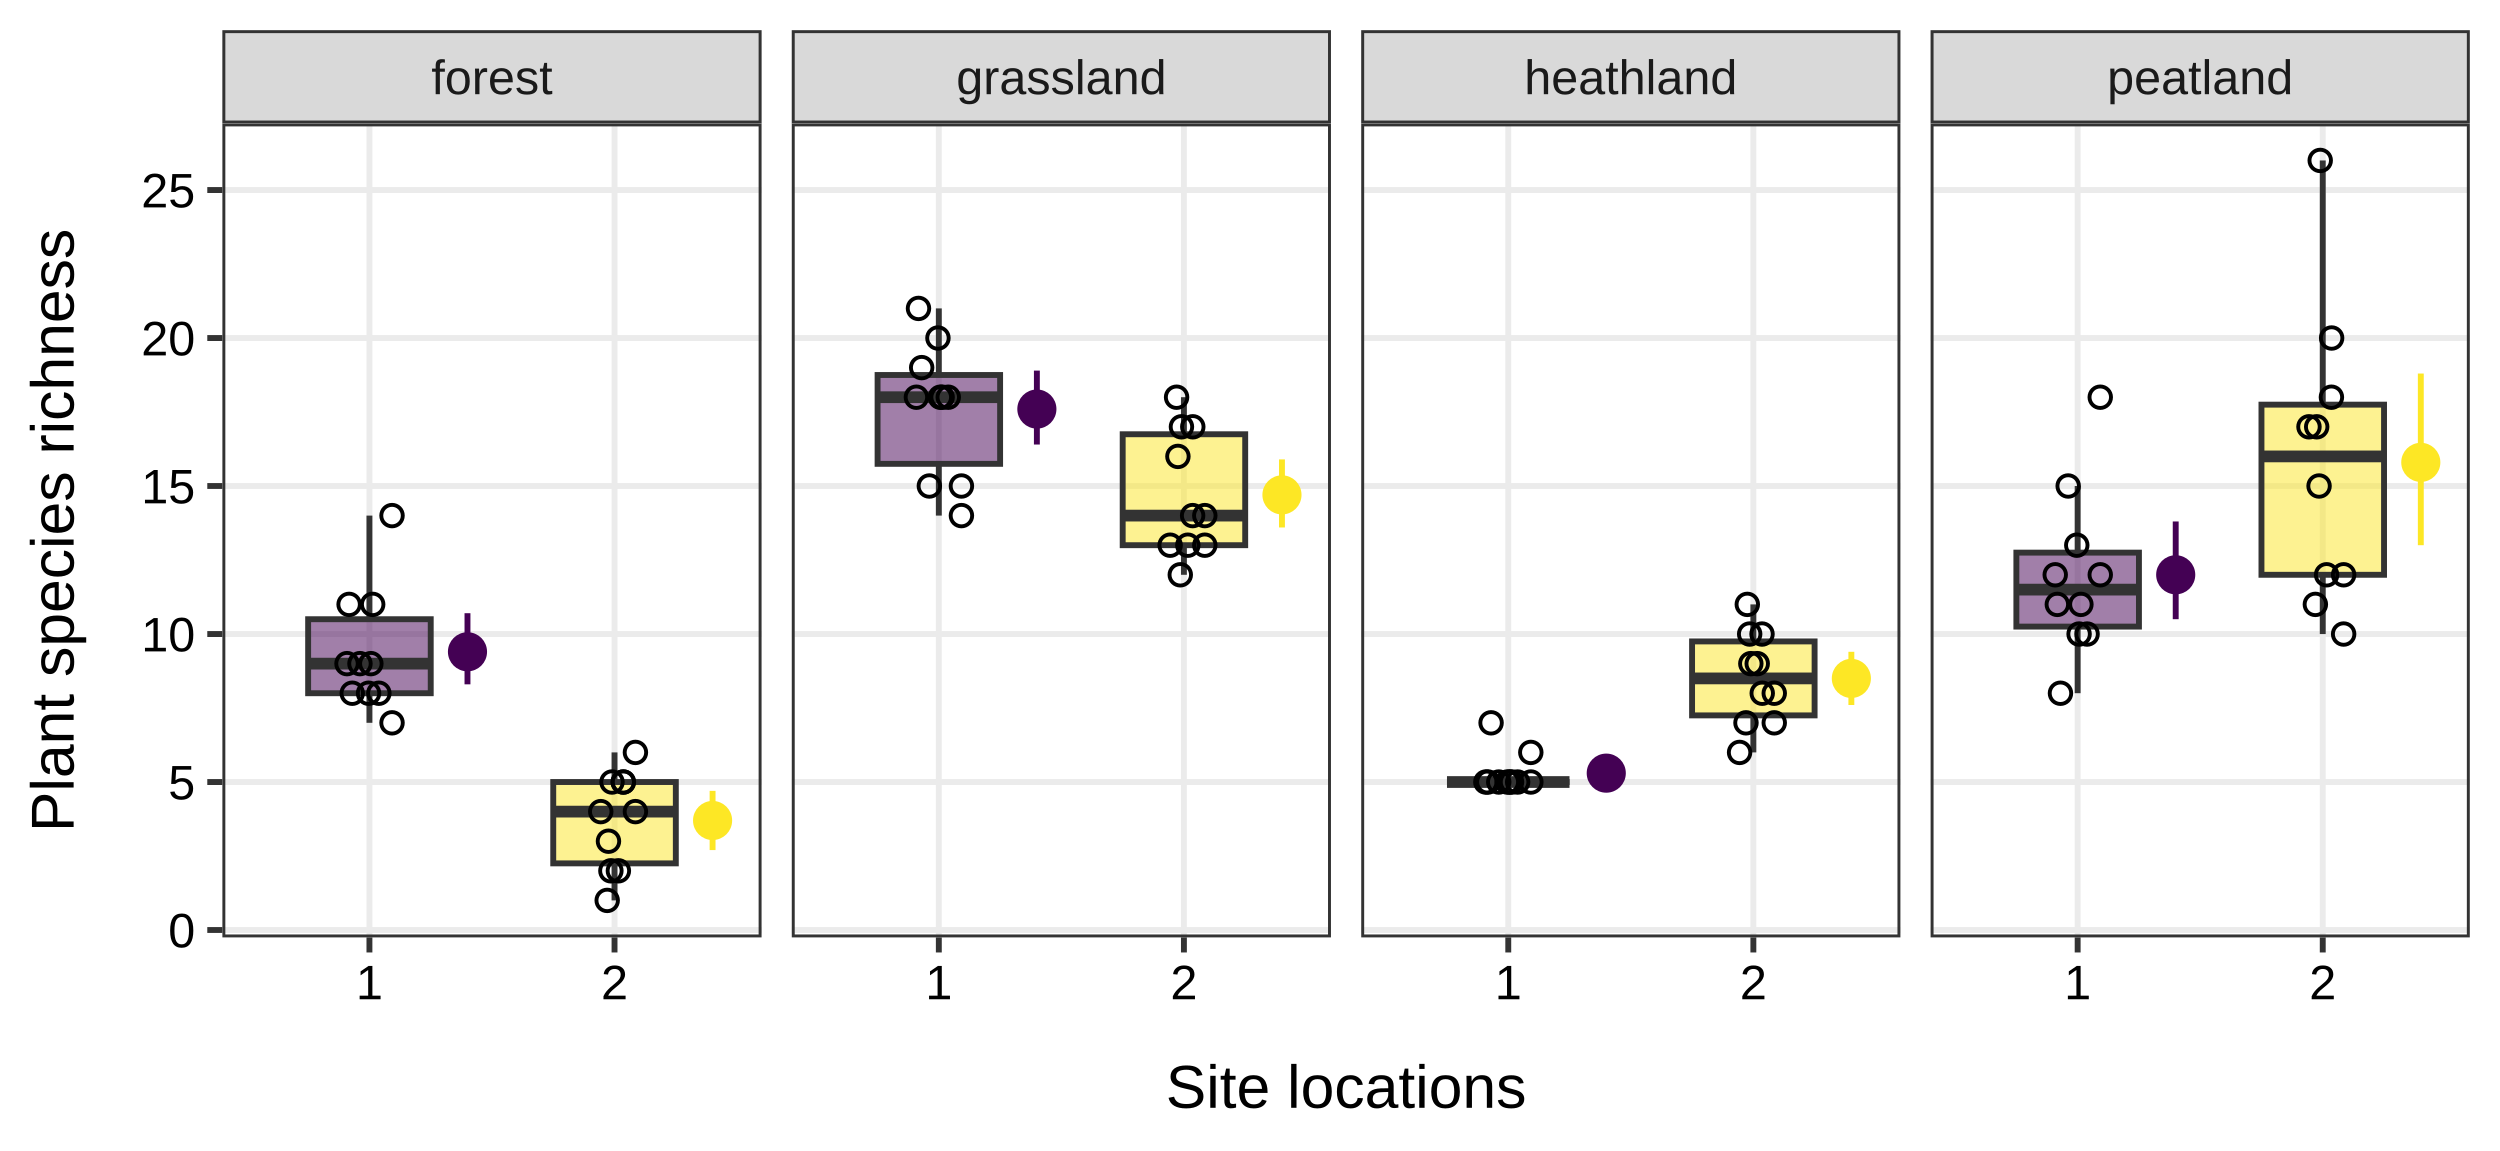
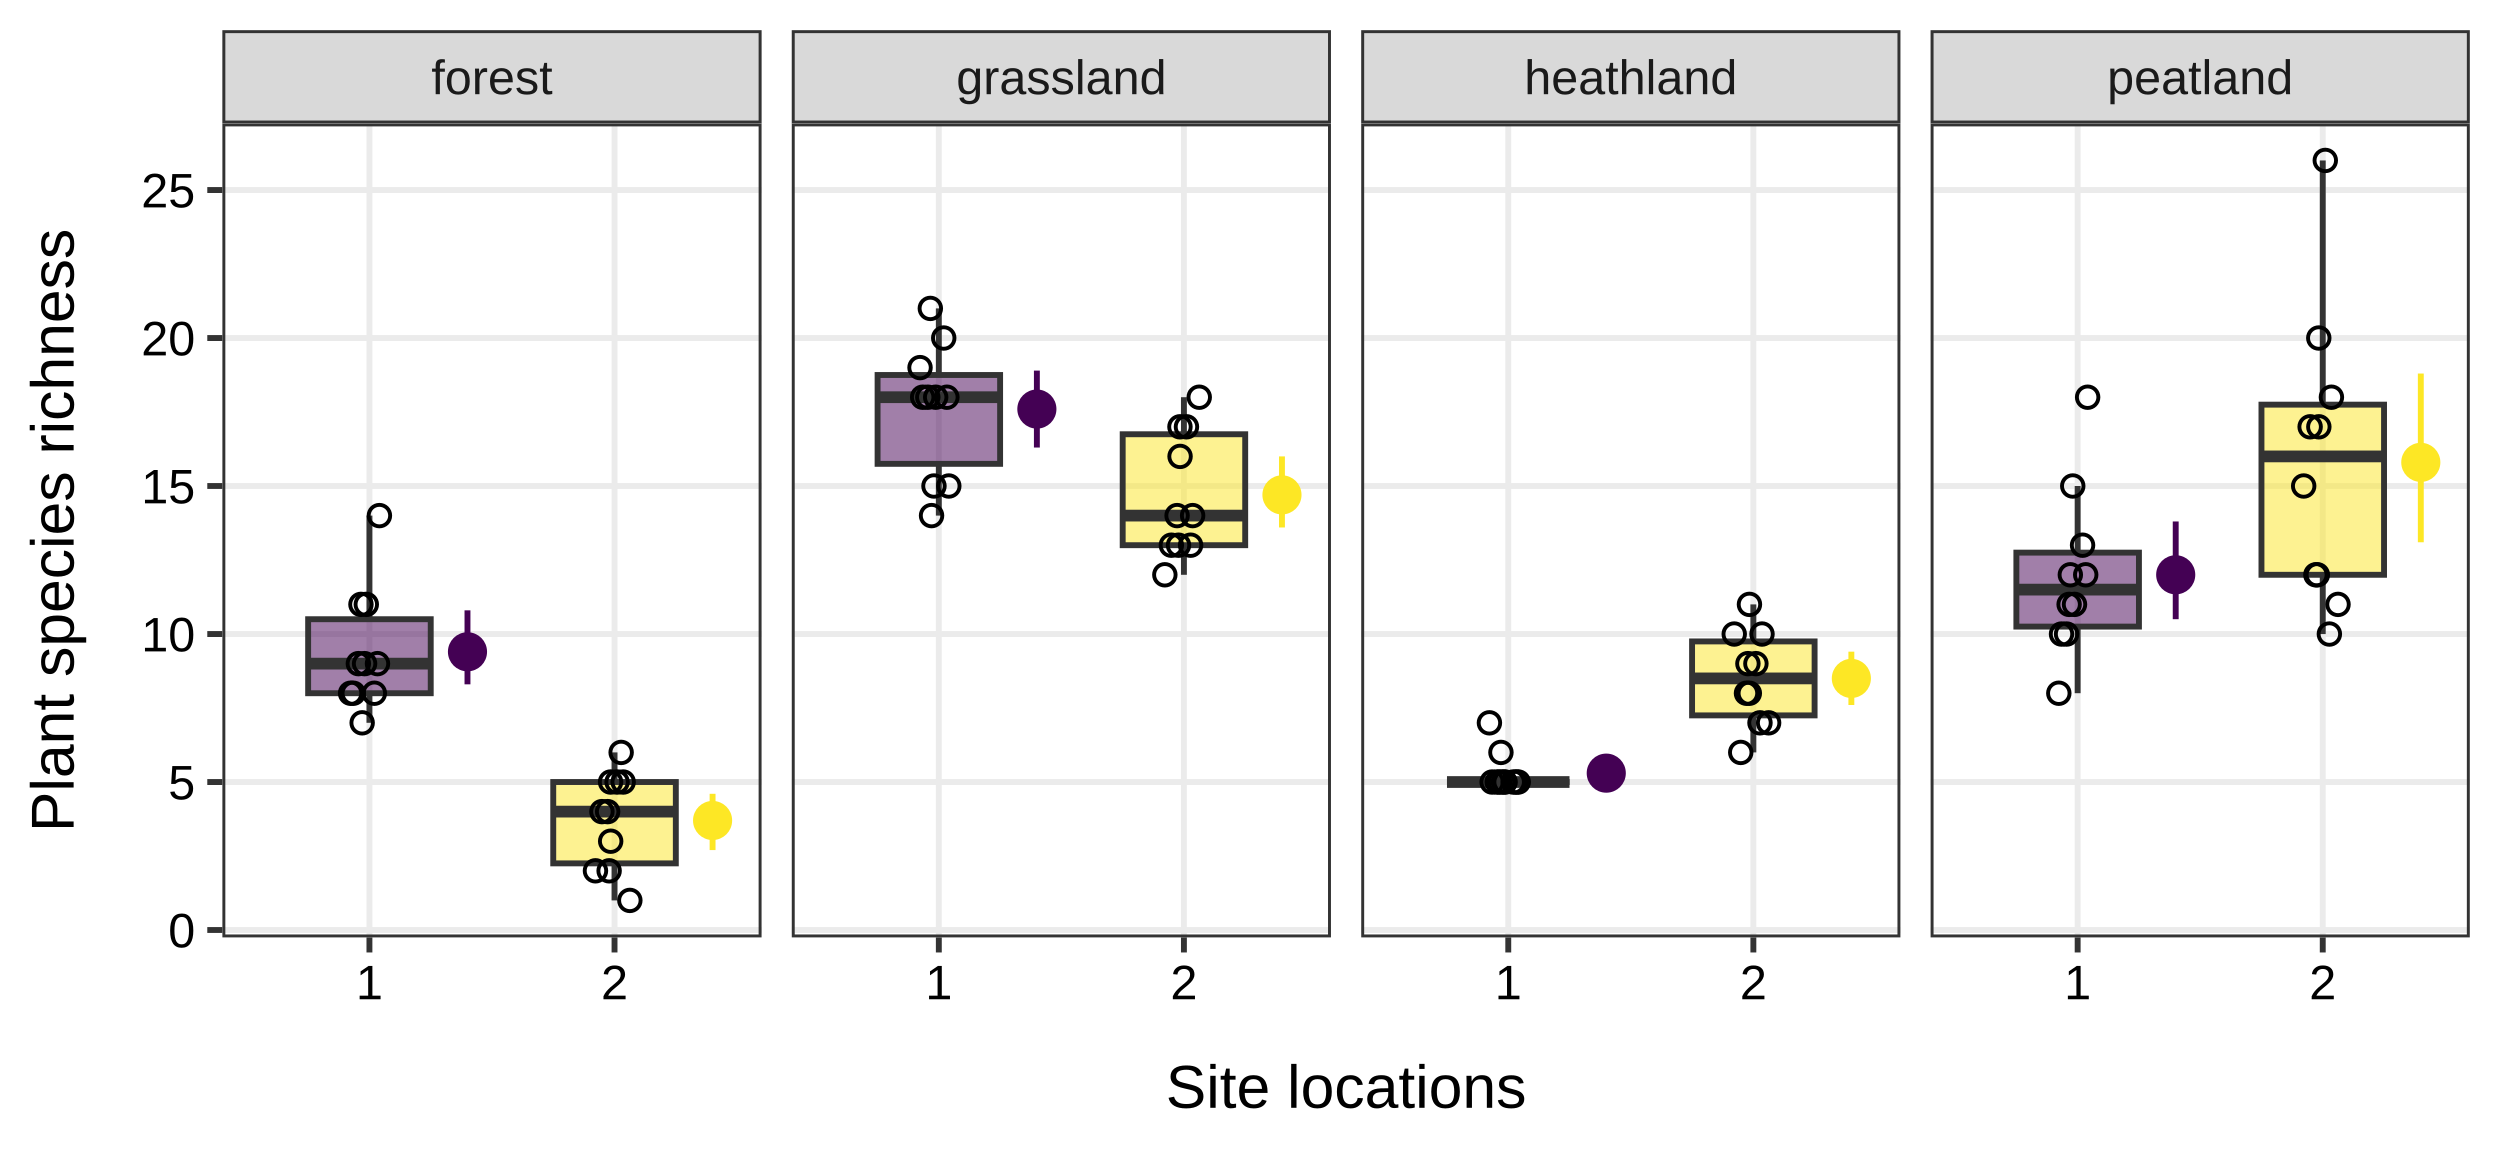
<svg xmlns="http://www.w3.org/2000/svg" width="453.60pt" height="208.80pt" viewBox="0 0 453.60 208.80">
  <g class="svglite">
    <defs>
      <style type="text/css">
    .svglite line, .svglite polyline, .svglite polygon, .svglite path, .svglite rect, .svglite circle {
      fill: none;
      stroke: #000000;
      stroke-linecap: round;
      stroke-linejoin: round;
      stroke-miterlimit: 10.00;
    }
    .svglite text {
      white-space: pre;
    }
    .svglite g.glyphgroup path {
      fill: inherit;
      stroke: none;
    }
  </style>
    </defs>
    <rect width="100%" height="100%" style="stroke: none; fill: #FFFFFF;" />
    <defs>
      <clipPath id="cpMC4wMHw0NTMuNjB8MC4wMHwyMDguODA=">
        <rect x="0.00" y="0.00" width="453.60" height="208.80" />
      </clipPath>
    </defs>
    <g clip-path="url(#cpMC4wMHw0NTMuNjB8MC4wMHwyMDguODA=)">
      <rect x="0.00" y="0.00" width="453.60" height="208.80" style="stroke-width: 1.07; stroke: #FFFFFF; fill: #FFFFFF;" />
    </g>
    <defs>
      <clipPath id="cpNDAuMzV8MTM4LjE4fDIyLjQwfDE3MC4wOA==">
        <rect x="40.35" y="22.40" width="97.83" height="147.68" />
      </clipPath>
    </defs>
    <g clip-path="url(#cpNDAuMzV8MTM4LjE4fDIyLjQwfDE3MC4wOA==)">
      <rect x="40.35" y="22.40" width="97.83" height="147.68" style="stroke-width: 1.07; stroke: none; fill: #FFFFFF;" />
      <polyline points="40.35,168.74 138.18,168.74 " style="stroke-width: 1.07; stroke: #EBEBEB; stroke-linecap: butt;" />
      <polyline points="40.35,141.89 138.18,141.89 " style="stroke-width: 1.07; stroke: #EBEBEB; stroke-linecap: butt;" />
      <polyline points="40.35,115.04 138.18,115.04 " style="stroke-width: 1.07; stroke: #EBEBEB; stroke-linecap: butt;" />
      <polyline points="40.35,88.18 138.18,88.18 " style="stroke-width: 1.07; stroke: #EBEBEB; stroke-linecap: butt;" />
      <polyline points="40.35,61.33 138.18,61.33 " style="stroke-width: 1.07; stroke: #EBEBEB; stroke-linecap: butt;" />
      <polyline points="40.35,34.48 138.18,34.48 " style="stroke-width: 1.07; stroke: #EBEBEB; stroke-linecap: butt;" />
      <polyline points="67.03,170.08 67.03,22.40 " style="stroke-width: 1.07; stroke: #EBEBEB; stroke-linecap: butt;" />
      <polyline points="111.50,170.08 111.50,22.40 " style="stroke-width: 1.07; stroke: #EBEBEB; stroke-linecap: butt;" />
      <line x1="67.03" y1="112.35" x2="67.03" y2="93.55" style="stroke-width: 1.07; stroke: #333333; stroke-linecap: butt;" />
      <line x1="67.03" y1="125.78" x2="67.03" y2="131.15" style="stroke-width: 1.07; stroke: #333333; stroke-linecap: butt;" />
      <polygon points="55.91,112.35 55.91,125.78 78.15,125.78 78.15,112.35 55.91,112.35 " style="stroke-width: 1.07; stroke: #333333; stroke-linecap: butt; stroke-linejoin: miter; fill: #440154; fill-opacity: 0.50;" />
      <line x1="55.91" y1="120.41" x2="78.15" y2="120.41" style="stroke-width: 2.13; stroke: #333333; stroke-linecap: butt; stroke-linejoin: miter;" />
      <line x1="111.50" y1="141.89" x2="111.50" y2="136.52" style="stroke-width: 1.07; stroke: #333333; stroke-linecap: butt;" />
      <line x1="111.50" y1="156.65" x2="111.50" y2="163.37" style="stroke-width: 1.07; stroke: #333333; stroke-linecap: butt;" />
      <polygon points="100.38,141.89 100.38,156.65 122.62,156.65 122.62,141.89 100.38,141.89 " style="stroke-width: 1.07; stroke: #333333; stroke-linecap: butt; stroke-linejoin: miter; fill: #FDE725; fill-opacity: 0.50;" />
      <line x1="100.38" y1="147.26" x2="122.62" y2="147.26" style="stroke-width: 2.13; stroke: #333333; stroke-linecap: butt; stroke-linejoin: miter;" />
-       <circle cx="67.62" cy="109.66" r="1.95" style="stroke-width: 0.71;" />
-       <circle cx="67.29" cy="120.41" r="1.95" style="stroke-width: 0.71;" />
-       <circle cx="63.34" cy="109.66" r="1.95" style="stroke-width: 0.71;" />
-       <circle cx="71.13" cy="93.55" r="1.95" style="stroke-width: 0.71;" />
-       <circle cx="65.31" cy="120.41" r="1.95" style="stroke-width: 0.71;" />
-       <circle cx="63.91" cy="125.78" r="1.95" style="stroke-width: 0.71;" />
-       <circle cx="66.87" cy="125.78" r="1.95" style="stroke-width: 0.71;" />
-       <circle cx="62.96" cy="120.41" r="1.95" style="stroke-width: 0.71;" />
-       <circle cx="71.13" cy="131.15" r="1.95" style="stroke-width: 0.71;" />
-       <circle cx="68.74" cy="125.78" r="1.95" style="stroke-width: 0.71;" />
-       <circle cx="111.04" cy="141.89" r="1.95" style="stroke-width: 0.71;" />
+       <circle cx="66.46" cy="109.66" r="1.95" style="stroke-width: 0.71;" />
+       <circle cx="65.02" cy="120.41" r="1.95" style="stroke-width: 0.71;" />
+       <circle cx="65.49" cy="109.66" r="1.95" style="stroke-width: 0.71;" />
+       <circle cx="68.84" cy="93.55" r="1.95" style="stroke-width: 0.71;" />
+       <circle cx="66.15" cy="120.41" r="1.95" style="stroke-width: 0.71;" />
+       <circle cx="63.61" cy="125.78" r="1.95" style="stroke-width: 0.71;" />
+       <circle cx="67.92" cy="125.78" r="1.95" style="stroke-width: 0.71;" />
+       <circle cx="68.49" cy="120.41" r="1.95" style="stroke-width: 0.71;" />
+       <circle cx="65.71" cy="131.15" r="1.95" style="stroke-width: 0.71;" />
+       <circle cx="64.10" cy="125.78" r="1.95" style="stroke-width: 0.71;" />
+       <circle cx="111.96" cy="141.89" r="1.95" style="stroke-width: 0.71;" />
      <circle cx="113.07" cy="141.89" r="1.95" style="stroke-width: 0.71;" />
-       <circle cx="115.29" cy="147.26" r="1.95" style="stroke-width: 0.71;" />
-       <circle cx="113.11" cy="141.89" r="1.95" style="stroke-width: 0.71;" />
-       <circle cx="110.17" cy="163.37" r="1.95" style="stroke-width: 0.71;" />
-       <circle cx="110.40" cy="152.63" r="1.95" style="stroke-width: 0.71;" />
-       <circle cx="110.84" cy="158.00" r="1.95" style="stroke-width: 0.71;" />
-       <circle cx="112.20" cy="158.00" r="1.95" style="stroke-width: 0.71;" />
-       <circle cx="115.29" cy="136.52" r="1.95" style="stroke-width: 0.71;" />
-       <circle cx="109.00" cy="147.26" r="1.95" style="stroke-width: 0.71;" />
-       <line x1="84.82" y1="124.16" x2="84.82" y2="111.26" style="stroke-width: 1.07; stroke: #440154; stroke-linecap: butt;" />
-       <line x1="129.29" y1="154.24" x2="129.29" y2="143.50" style="stroke-width: 1.07; stroke: #FDE725; stroke-linecap: butt;" />
+       <circle cx="110.25" cy="147.26" r="1.95" style="stroke-width: 0.71;" />
+       <circle cx="110.78" cy="141.89" r="1.95" style="stroke-width: 0.71;" />
+       <circle cx="114.28" cy="163.37" r="1.95" style="stroke-width: 0.71;" />
+       <circle cx="110.80" cy="152.63" r="1.95" style="stroke-width: 0.71;" />
+       <circle cx="108.04" cy="158.00" r="1.95" style="stroke-width: 0.71;" />
+       <circle cx="110.52" cy="158.00" r="1.95" style="stroke-width: 0.71;" />
+       <circle cx="112.70" cy="136.52" r="1.95" style="stroke-width: 0.71;" />
+       <circle cx="109.21" cy="147.26" r="1.95" style="stroke-width: 0.71;" />
+       <line x1="84.82" y1="124.16" x2="84.82" y2="110.74" style="stroke-width: 1.07; stroke: #440154; stroke-linecap: butt;" />
+       <line x1="129.29" y1="154.24" x2="129.29" y2="144.03" style="stroke-width: 1.07; stroke: #FDE725; stroke-linecap: butt;" />
      <circle cx="84.82" cy="118.26" r="2.84" style="stroke-width: 1.42; stroke: #440154; fill: #440154;" />
      <circle cx="129.29" cy="148.87" r="2.84" style="stroke-width: 1.42; stroke: #FDE725; fill: #FDE725;" />
      <rect x="40.35" y="22.40" width="97.83" height="147.68" style="stroke-width: 1.07; stroke: #333333;" />
    </g>
    <g clip-path="url(#cpMC4wMHw0NTMuNjB8MC4wMHwyMDguODA=)">
</g>
    <defs>
      <clipPath id="cpMTQzLjY2fDI0MS41MHwyMi40MHwxNzAuMDg=">
        <rect x="143.66" y="22.40" width="97.83" height="147.68" />
      </clipPath>
    </defs>
    <g clip-path="url(#cpMTQzLjY2fDI0MS41MHwyMi40MHwxNzAuMDg=)">
      <rect x="143.66" y="22.40" width="97.83" height="147.68" style="stroke-width: 1.07; stroke: none; fill: #FFFFFF;" />
      <polyline points="143.66,168.74 241.50,168.74 " style="stroke-width: 1.07; stroke: #EBEBEB; stroke-linecap: butt;" />
      <polyline points="143.66,141.89 241.50,141.89 " style="stroke-width: 1.07; stroke: #EBEBEB; stroke-linecap: butt;" />
      <polyline points="143.66,115.04 241.50,115.04 " style="stroke-width: 1.07; stroke: #EBEBEB; stroke-linecap: butt;" />
      <polyline points="143.66,88.18 241.50,88.18 " style="stroke-width: 1.07; stroke: #EBEBEB; stroke-linecap: butt;" />
      <polyline points="143.66,61.33 241.50,61.33 " style="stroke-width: 1.07; stroke: #EBEBEB; stroke-linecap: butt;" />
      <polyline points="143.66,34.48 241.50,34.48 " style="stroke-width: 1.07; stroke: #EBEBEB; stroke-linecap: butt;" />
      <polyline points="170.34,170.08 170.34,22.40 " style="stroke-width: 1.07; stroke: #EBEBEB; stroke-linecap: butt;" />
      <polyline points="214.81,170.08 214.81,22.40 " style="stroke-width: 1.07; stroke: #EBEBEB; stroke-linecap: butt;" />
      <line x1="170.34" y1="68.04" x2="170.34" y2="55.96" style="stroke-width: 1.07; stroke: #333333; stroke-linecap: butt;" />
      <line x1="170.34" y1="84.16" x2="170.34" y2="93.55" style="stroke-width: 1.07; stroke: #333333; stroke-linecap: butt;" />
      <polygon points="159.23,68.04 159.23,84.16 181.46,84.16 181.46,68.04 159.23,68.04 " style="stroke-width: 1.07; stroke: #333333; stroke-linecap: butt; stroke-linejoin: miter; fill: #440154; fill-opacity: 0.50;" />
      <line x1="159.23" y1="72.07" x2="181.46" y2="72.07" style="stroke-width: 2.13; stroke: #333333; stroke-linecap: butt; stroke-linejoin: miter;" />
      <line x1="214.81" y1="78.79" x2="214.81" y2="72.07" style="stroke-width: 1.07; stroke: #333333; stroke-linecap: butt;" />
      <line x1="214.81" y1="98.92" x2="214.81" y2="104.29" style="stroke-width: 1.07; stroke: #333333; stroke-linecap: butt;" />
      <polygon points="203.70,78.79 203.70,98.92 225.93,98.92 225.93,78.79 203.70,78.79 " style="stroke-width: 1.07; stroke: #333333; stroke-linecap: butt; stroke-linejoin: miter; fill: #FDE725; fill-opacity: 0.50;" />
      <line x1="203.70" y1="93.55" x2="225.93" y2="93.55" style="stroke-width: 2.13; stroke: #333333; stroke-linecap: butt; stroke-linejoin: miter;" />
-       <circle cx="170.94" cy="72.07" r="1.95" style="stroke-width: 0.71;" />
-       <circle cx="170.61" cy="72.07" r="1.95" style="stroke-width: 0.71;" />
-       <circle cx="166.65" cy="55.96" r="1.95" style="stroke-width: 0.71;" />
-       <circle cx="174.44" cy="88.18" r="1.95" style="stroke-width: 0.71;" />
-       <circle cx="168.62" cy="88.18" r="1.95" style="stroke-width: 0.71;" />
-       <circle cx="167.23" cy="66.70" r="1.95" style="stroke-width: 0.71;" />
-       <circle cx="170.18" cy="61.33" r="1.95" style="stroke-width: 0.71;" />
-       <circle cx="166.27" cy="72.07" r="1.95" style="stroke-width: 0.71;" />
-       <circle cx="174.44" cy="93.55" r="1.95" style="stroke-width: 0.71;" />
-       <circle cx="172.05" cy="72.07" r="1.95" style="stroke-width: 0.71;" />
-       <circle cx="214.36" cy="77.44" r="1.95" style="stroke-width: 0.71;" />
+       <circle cx="169.77" cy="72.07" r="1.95" style="stroke-width: 0.71;" />
+       <circle cx="168.34" cy="72.07" r="1.95" style="stroke-width: 0.71;" />
+       <circle cx="168.80" cy="55.96" r="1.95" style="stroke-width: 0.71;" />
+       <circle cx="172.15" cy="88.18" r="1.95" style="stroke-width: 0.71;" />
+       <circle cx="169.46" cy="88.18" r="1.95" style="stroke-width: 0.71;" />
+       <circle cx="166.93" cy="66.70" r="1.95" style="stroke-width: 0.71;" />
+       <circle cx="171.23" cy="61.33" r="1.95" style="stroke-width: 0.71;" />
+       <circle cx="171.80" cy="72.07" r="1.95" style="stroke-width: 0.71;" />
+       <circle cx="169.02" cy="93.55" r="1.95" style="stroke-width: 0.71;" />
+       <circle cx="167.41" cy="72.07" r="1.95" style="stroke-width: 0.71;" />
+       <circle cx="215.27" cy="77.44" r="1.95" style="stroke-width: 0.71;" />
      <circle cx="216.39" cy="93.55" r="1.95" style="stroke-width: 0.71;" />
-       <circle cx="218.60" cy="93.55" r="1.95" style="stroke-width: 0.71;" />
-       <circle cx="216.42" cy="77.44" r="1.95" style="stroke-width: 0.71;" />
-       <circle cx="213.48" cy="72.07" r="1.95" style="stroke-width: 0.71;" />
-       <circle cx="213.72" cy="82.81" r="1.95" style="stroke-width: 0.71;" />
-       <circle cx="214.15" cy="104.29" r="1.95" style="stroke-width: 0.71;" />
-       <circle cx="215.52" cy="98.92" r="1.95" style="stroke-width: 0.71;" />
-       <circle cx="218.60" cy="98.92" r="1.95" style="stroke-width: 0.71;" />
-       <circle cx="212.31" cy="98.92" r="1.95" style="stroke-width: 0.71;" />
-       <line x1="188.13" y1="80.66" x2="188.13" y2="67.24" style="stroke-width: 1.07; stroke: #440154; stroke-linecap: butt;" />
-       <line x1="232.60" y1="95.70" x2="232.60" y2="83.35" style="stroke-width: 1.07; stroke: #FDE725; stroke-linecap: butt;" />
+       <circle cx="213.57" cy="93.55" r="1.95" style="stroke-width: 0.71;" />
+       <circle cx="214.09" cy="77.44" r="1.95" style="stroke-width: 0.71;" />
+       <circle cx="217.59" cy="72.07" r="1.95" style="stroke-width: 0.71;" />
+       <circle cx="214.11" cy="82.81" r="1.95" style="stroke-width: 0.71;" />
+       <circle cx="211.35" cy="104.29" r="1.95" style="stroke-width: 0.71;" />
+       <circle cx="213.83" cy="98.92" r="1.95" style="stroke-width: 0.71;" />
+       <circle cx="216.02" cy="98.92" r="1.95" style="stroke-width: 0.71;" />
+       <circle cx="212.53" cy="98.92" r="1.95" style="stroke-width: 0.71;" />
+       <line x1="188.13" y1="81.20" x2="188.13" y2="67.24" style="stroke-width: 1.07; stroke: #440154; stroke-linecap: butt;" />
+       <line x1="232.60" y1="95.70" x2="232.60" y2="82.81" style="stroke-width: 1.07; stroke: #FDE725; stroke-linecap: butt;" />
      <circle cx="188.13" cy="74.22" r="2.84" style="stroke-width: 1.42; stroke: #440154; fill: #440154;" />
      <circle cx="232.60" cy="89.79" r="2.84" style="stroke-width: 1.42; stroke: #FDE725; fill: #FDE725;" />
      <rect x="143.66" y="22.40" width="97.83" height="147.68" style="stroke-width: 1.07; stroke: #333333;" />
    </g>
    <g clip-path="url(#cpMC4wMHw0NTMuNjB8MC4wMHwyMDguODA=)">
</g>
    <defs>
      <clipPath id="cpMjQ2Ljk4fDM0NC44MXwyMi40MHwxNzAuMDg=">
        <rect x="246.98" y="22.40" width="97.83" height="147.68" />
      </clipPath>
    </defs>
    <g clip-path="url(#cpMjQ2Ljk4fDM0NC44MXwyMi40MHwxNzAuMDg=)">
      <rect x="246.98" y="22.40" width="97.83" height="147.68" style="stroke-width: 1.07; stroke: none; fill: #FFFFFF;" />
      <polyline points="246.98,168.74 344.81,168.74 " style="stroke-width: 1.07; stroke: #EBEBEB; stroke-linecap: butt;" />
      <polyline points="246.98,141.89 344.81,141.89 " style="stroke-width: 1.07; stroke: #EBEBEB; stroke-linecap: butt;" />
      <polyline points="246.98,115.04 344.81,115.04 " style="stroke-width: 1.07; stroke: #EBEBEB; stroke-linecap: butt;" />
      <polyline points="246.98,88.18 344.81,88.18 " style="stroke-width: 1.07; stroke: #EBEBEB; stroke-linecap: butt;" />
      <polyline points="246.98,61.33 344.81,61.33 " style="stroke-width: 1.07; stroke: #EBEBEB; stroke-linecap: butt;" />
      <polyline points="246.98,34.48 344.81,34.48 " style="stroke-width: 1.07; stroke: #EBEBEB; stroke-linecap: butt;" />
      <polyline points="273.66,170.08 273.66,22.40 " style="stroke-width: 1.07; stroke: #EBEBEB; stroke-linecap: butt;" />
      <polyline points="318.13,170.08 318.13,22.40 " style="stroke-width: 1.07; stroke: #EBEBEB; stroke-linecap: butt;" />
      <line x1="273.66" y1="141.89" x2="273.66" y2="141.89" style="stroke-width: 1.07; stroke: #333333; stroke-linecap: butt;" />
      <line x1="273.66" y1="141.89" x2="273.66" y2="141.89" style="stroke-width: 1.07; stroke: #333333; stroke-linecap: butt;" />
      <polygon points="262.54,141.89 262.54,141.89 284.77,141.89 284.77,141.89 262.54,141.89 " style="stroke-width: 1.07; stroke: #333333; stroke-linecap: butt; stroke-linejoin: miter; fill: #440154; fill-opacity: 0.50;" />
      <line x1="262.54" y1="141.89" x2="284.77" y2="141.89" style="stroke-width: 2.13; stroke: #333333; stroke-linecap: butt; stroke-linejoin: miter;" />
      <line x1="318.13" y1="116.38" x2="318.13" y2="109.66" style="stroke-width: 1.07; stroke: #333333; stroke-linecap: butt;" />
      <line x1="318.13" y1="129.80" x2="318.13" y2="136.52" style="stroke-width: 1.07; stroke: #333333; stroke-linecap: butt;" />
      <polygon points="307.01,116.38 307.01,129.80 329.24,129.80 329.24,116.38 307.01,116.38 " style="stroke-width: 1.07; stroke: #333333; stroke-linecap: butt; stroke-linejoin: miter; fill: #FDE725; fill-opacity: 0.50;" />
      <line x1="307.01" y1="123.09" x2="329.24" y2="123.09" style="stroke-width: 2.13; stroke: #333333; stroke-linecap: butt; stroke-linejoin: miter;" />
-       <circle cx="274.25" cy="141.89" r="1.95" style="stroke-width: 0.71;" />
-       <circle cx="273.92" cy="141.89" r="1.95" style="stroke-width: 0.71;" />
-       <circle cx="269.97" cy="141.89" r="1.95" style="stroke-width: 0.71;" />
-       <circle cx="277.76" cy="141.89" r="1.95" style="stroke-width: 0.71;" />
-       <circle cx="271.93" cy="141.89" r="1.95" style="stroke-width: 0.71;" />
-       <circle cx="270.54" cy="131.15" r="1.95" style="stroke-width: 0.71;" />
-       <circle cx="273.49" cy="141.89" r="1.95" style="stroke-width: 0.71;" />
-       <circle cx="269.59" cy="141.89" r="1.95" style="stroke-width: 0.71;" />
-       <circle cx="277.75" cy="136.52" r="1.95" style="stroke-width: 0.71;" />
-       <circle cx="275.36" cy="141.89" r="1.95" style="stroke-width: 0.71;" />
-       <circle cx="317.67" cy="120.41" r="1.95" style="stroke-width: 0.71;" />
+       <circle cx="273.09" cy="141.89" r="1.95" style="stroke-width: 0.71;" />
+       <circle cx="271.65" cy="141.89" r="1.95" style="stroke-width: 0.71;" />
+       <circle cx="272.11" cy="141.89" r="1.95" style="stroke-width: 0.71;" />
+       <circle cx="275.47" cy="141.89" r="1.95" style="stroke-width: 0.71;" />
+       <circle cx="272.77" cy="141.89" r="1.95" style="stroke-width: 0.71;" />
+       <circle cx="270.24" cy="131.15" r="1.95" style="stroke-width: 0.71;" />
+       <circle cx="274.55" cy="141.89" r="1.95" style="stroke-width: 0.71;" />
+       <circle cx="275.12" cy="141.89" r="1.95" style="stroke-width: 0.71;" />
+       <circle cx="272.33" cy="136.52" r="1.95" style="stroke-width: 0.71;" />
+       <circle cx="270.73" cy="141.89" r="1.95" style="stroke-width: 0.71;" />
+       <circle cx="318.59" cy="120.41" r="1.95" style="stroke-width: 0.71;" />
      <circle cx="319.70" cy="115.04" r="1.95" style="stroke-width: 0.71;" />
-       <circle cx="321.92" cy="125.78" r="1.95" style="stroke-width: 0.71;" />
-       <circle cx="319.74" cy="125.78" r="1.95" style="stroke-width: 0.71;" />
-       <circle cx="316.79" cy="131.15" r="1.95" style="stroke-width: 0.71;" />
-       <circle cx="317.03" cy="109.66" r="1.95" style="stroke-width: 0.71;" />
-       <circle cx="317.46" cy="115.04" r="1.95" style="stroke-width: 0.71;" />
-       <circle cx="318.83" cy="120.41" r="1.95" style="stroke-width: 0.71;" />
-       <circle cx="321.92" cy="131.15" r="1.95" style="stroke-width: 0.71;" />
-       <circle cx="315.63" cy="136.52" r="1.95" style="stroke-width: 0.71;" />
-       <line x1="291.44" y1="141.89" x2="291.44" y2="138.11" style="stroke-width: 1.07; stroke: #440154; stroke-linecap: butt;" />
-       <line x1="335.91" y1="127.92" x2="335.91" y2="118.26" style="stroke-width: 1.07; stroke: #FDE725; stroke-linecap: butt;" />
+       <circle cx="316.88" cy="125.78" r="1.95" style="stroke-width: 0.71;" />
+       <circle cx="317.40" cy="125.78" r="1.95" style="stroke-width: 0.71;" />
+       <circle cx="320.90" cy="131.15" r="1.95" style="stroke-width: 0.71;" />
+       <circle cx="317.42" cy="109.66" r="1.95" style="stroke-width: 0.71;" />
+       <circle cx="314.66" cy="115.04" r="1.95" style="stroke-width: 0.71;" />
+       <circle cx="317.14" cy="120.41" r="1.95" style="stroke-width: 0.71;" />
+       <circle cx="319.33" cy="131.15" r="1.95" style="stroke-width: 0.71;" />
+       <circle cx="315.84" cy="136.52" r="1.95" style="stroke-width: 0.71;" />
+       <line x1="291.44" y1="141.89" x2="291.44" y2="137.59" style="stroke-width: 1.07; stroke: #440154; stroke-linecap: butt;" />
+       <line x1="335.91" y1="127.92" x2="335.91" y2="118.24" style="stroke-width: 1.07; stroke: #FDE725; stroke-linecap: butt;" />
      <circle cx="291.44" cy="140.28" r="2.84" style="stroke-width: 1.42; stroke: #440154; fill: #440154;" />
      <circle cx="335.91" cy="123.09" r="2.84" style="stroke-width: 1.42; stroke: #FDE725; fill: #FDE725;" />
      <rect x="246.98" y="22.40" width="97.83" height="147.68" style="stroke-width: 1.07; stroke: #333333;" />
    </g>
    <g clip-path="url(#cpMC4wMHw0NTMuNjB8MC4wMHwyMDguODA=)">
</g>
    <defs>
      <clipPath id="cpMzUwLjI5fDQ0OC4xMnwyMi40MHwxNzAuMDg=">
        <rect x="350.29" y="22.40" width="97.83" height="147.68" />
      </clipPath>
    </defs>
    <g clip-path="url(#cpMzUwLjI5fDQ0OC4xMnwyMi40MHwxNzAuMDg=)">
      <rect x="350.29" y="22.40" width="97.83" height="147.68" style="stroke-width: 1.07; stroke: none; fill: #FFFFFF;" />
      <polyline points="350.29,168.74 448.12,168.74 " style="stroke-width: 1.07; stroke: #EBEBEB; stroke-linecap: butt;" />
      <polyline points="350.29,141.89 448.12,141.89 " style="stroke-width: 1.07; stroke: #EBEBEB; stroke-linecap: butt;" />
      <polyline points="350.29,115.04 448.12,115.04 " style="stroke-width: 1.07; stroke: #EBEBEB; stroke-linecap: butt;" />
      <polyline points="350.29,88.18 448.12,88.18 " style="stroke-width: 1.07; stroke: #EBEBEB; stroke-linecap: butt;" />
      <polyline points="350.29,61.33 448.12,61.33 " style="stroke-width: 1.07; stroke: #EBEBEB; stroke-linecap: butt;" />
      <polyline points="350.29,34.48 448.12,34.48 " style="stroke-width: 1.07; stroke: #EBEBEB; stroke-linecap: butt;" />
      <polyline points="376.97,170.08 376.97,22.40 " style="stroke-width: 1.07; stroke: #EBEBEB; stroke-linecap: butt;" />
      <polyline points="421.44,170.08 421.44,22.40 " style="stroke-width: 1.07; stroke: #EBEBEB; stroke-linecap: butt;" />
      <line x1="376.97" y1="100.27" x2="376.97" y2="88.18" style="stroke-width: 1.07; stroke: #333333; stroke-linecap: butt;" />
      <line x1="376.97" y1="113.69" x2="376.97" y2="125.78" style="stroke-width: 1.07; stroke: #333333; stroke-linecap: butt;" />
      <polygon points="365.85,100.27 365.85,113.69 388.09,113.69 388.09,100.27 365.85,100.27 " style="stroke-width: 1.07; stroke: #333333; stroke-linecap: butt; stroke-linejoin: miter; fill: #440154; fill-opacity: 0.50;" />
      <line x1="365.85" y1="106.98" x2="388.09" y2="106.98" style="stroke-width: 2.13; stroke: #333333; stroke-linecap: butt; stroke-linejoin: miter;" />
      <line x1="421.44" y1="73.42" x2="421.44" y2="29.11" style="stroke-width: 1.07; stroke: #333333; stroke-linecap: butt;" />
      <line x1="421.44" y1="104.29" x2="421.44" y2="115.04" style="stroke-width: 1.07; stroke: #333333; stroke-linecap: butt;" />
      <polygon points="410.32,73.42 410.32,104.29 432.56,104.29 432.56,73.42 410.32,73.42 " style="stroke-width: 1.07; stroke: #333333; stroke-linecap: butt; stroke-linejoin: miter; fill: #FDE725; fill-opacity: 0.50;" />
      <line x1="410.32" y1="82.81" x2="432.56" y2="82.81" style="stroke-width: 2.13; stroke: #333333; stroke-linecap: butt; stroke-linejoin: miter;" />
-       <circle cx="377.56" cy="109.66" r="1.95" style="stroke-width: 0.71;" />
-       <circle cx="377.23" cy="115.04" r="1.95" style="stroke-width: 0.71;" />
-       <circle cx="373.28" cy="109.66" r="1.95" style="stroke-width: 0.71;" />
-       <circle cx="381.07" cy="72.07" r="1.95" style="stroke-width: 0.71;" />
-       <circle cx="375.25" cy="88.18" r="1.95" style="stroke-width: 0.71;" />
-       <circle cx="373.85" cy="125.78" r="1.95" style="stroke-width: 0.71;" />
-       <circle cx="376.81" cy="98.92" r="1.95" style="stroke-width: 0.71;" />
-       <circle cx="372.90" cy="104.29" r="1.95" style="stroke-width: 0.71;" />
-       <circle cx="381.07" cy="104.29" r="1.95" style="stroke-width: 0.71;" />
-       <circle cx="378.68" cy="115.04" r="1.95" style="stroke-width: 0.71;" />
-       <circle cx="420.98" cy="29.11" r="1.95" style="stroke-width: 0.71;" />
+       <circle cx="376.40" cy="109.66" r="1.95" style="stroke-width: 0.71;" />
+       <circle cx="374.96" cy="115.04" r="1.95" style="stroke-width: 0.71;" />
+       <circle cx="375.42" cy="109.66" r="1.95" style="stroke-width: 0.71;" />
+       <circle cx="378.78" cy="72.07" r="1.95" style="stroke-width: 0.71;" />
+       <circle cx="376.08" cy="88.18" r="1.95" style="stroke-width: 0.71;" />
+       <circle cx="373.55" cy="125.78" r="1.95" style="stroke-width: 0.71;" />
+       <circle cx="377.86" cy="98.92" r="1.95" style="stroke-width: 0.71;" />
+       <circle cx="378.43" cy="104.29" r="1.95" style="stroke-width: 0.71;" />
+       <circle cx="375.64" cy="104.29" r="1.95" style="stroke-width: 0.71;" />
+       <circle cx="374.04" cy="115.04" r="1.95" style="stroke-width: 0.71;" />
+       <circle cx="421.90" cy="29.11" r="1.95" style="stroke-width: 0.71;" />
      <circle cx="423.01" cy="72.07" r="1.95" style="stroke-width: 0.71;" />
-       <circle cx="425.23" cy="104.29" r="1.95" style="stroke-width: 0.71;" />
-       <circle cx="423.05" cy="61.33" r="1.95" style="stroke-width: 0.71;" />
-       <circle cx="420.10" cy="109.66" r="1.95" style="stroke-width: 0.71;" />
-       <circle cx="420.34" cy="77.44" r="1.95" style="stroke-width: 0.71;" />
-       <circle cx="420.77" cy="88.18" r="1.95" style="stroke-width: 0.71;" />
-       <circle cx="422.14" cy="104.29" r="1.95" style="stroke-width: 0.71;" />
-       <circle cx="425.23" cy="115.04" r="1.95" style="stroke-width: 0.71;" />
-       <circle cx="418.94" cy="77.44" r="1.95" style="stroke-width: 0.71;" />
+       <circle cx="420.19" cy="104.29" r="1.95" style="stroke-width: 0.71;" />
+       <circle cx="420.72" cy="61.33" r="1.95" style="stroke-width: 0.71;" />
+       <circle cx="424.21" cy="109.66" r="1.95" style="stroke-width: 0.71;" />
+       <circle cx="420.73" cy="77.44" r="1.95" style="stroke-width: 0.71;" />
+       <circle cx="417.98" cy="88.18" r="1.95" style="stroke-width: 0.71;" />
+       <circle cx="420.46" cy="104.29" r="1.95" style="stroke-width: 0.71;" />
+       <circle cx="422.64" cy="115.04" r="1.95" style="stroke-width: 0.71;" />
+       <circle cx="419.15" cy="77.44" r="1.95" style="stroke-width: 0.71;" />
      <line x1="394.76" y1="112.35" x2="394.76" y2="94.61" style="stroke-width: 1.07; stroke: #440154; stroke-linecap: butt;" />
-       <line x1="439.23" y1="98.92" x2="439.23" y2="67.78" style="stroke-width: 1.07; stroke: #FDE725; stroke-linecap: butt;" />
+       <line x1="439.23" y1="98.39" x2="439.23" y2="67.78" style="stroke-width: 1.07; stroke: #FDE725; stroke-linecap: butt;" />
      <circle cx="394.76" cy="104.29" r="2.84" style="stroke-width: 1.42; stroke: #440154; fill: #440154;" />
      <circle cx="439.23" cy="83.89" r="2.84" style="stroke-width: 1.42; stroke: #FDE725; fill: #FDE725;" />
      <rect x="350.29" y="22.40" width="97.83" height="147.68" style="stroke-width: 1.07; stroke: #333333;" />
    </g>
    <g clip-path="url(#cpMC4wMHw0NTMuNjB8MC4wMHwyMDguODA=)">
</g>
    <defs>
      <clipPath id="cpNDAuMzV8MTM4LjE4fDUuNDh8MjIuNDA=">
        <rect x="40.35" y="5.48" width="97.83" height="16.92" />
      </clipPath>
    </defs>
    <g clip-path="url(#cpNDAuMzV8MTM4LjE4fDUuNDh8MjIuNDA=)">
      <rect x="40.35" y="5.48" width="97.83" height="16.92" style="stroke-width: 1.07; stroke: #333333; fill: #D9D9D9;" />
      <text x="89.27" y="17.09" text-anchor="middle" style="font-size: 8.80px;fill: #1A1A1A; font-family: &quot;Arial&quot;;" textLength="21.98px" lengthAdjust="spacingAndGlyphs">forest</text>
    </g>
    <g clip-path="url(#cpMC4wMHw0NTMuNjB8MC4wMHwyMDguODA=)">
</g>
    <defs>
      <clipPath id="cpMTQzLjY2fDI0MS41MHw1LjQ4fDIyLjQw">
        <rect x="143.66" y="5.48" width="97.83" height="16.92" />
      </clipPath>
    </defs>
    <g clip-path="url(#cpMTQzLjY2fDI0MS41MHw1LjQ4fDIyLjQw)">
      <rect x="143.66" y="5.48" width="97.83" height="16.92" style="stroke-width: 1.07; stroke: #333333; fill: #D9D9D9;" />
      <text x="192.58" y="17.09" text-anchor="middle" style="font-size: 8.80px;fill: #1A1A1A; font-family: &quot;Arial&quot;;" textLength="38.14px" lengthAdjust="spacingAndGlyphs">grassland</text>
    </g>
    <g clip-path="url(#cpMC4wMHw0NTMuNjB8MC4wMHwyMDguODA=)">
</g>
    <defs>
      <clipPath id="cpMjQ2Ljk4fDM0NC44MXw1LjQ4fDIyLjQw">
        <rect x="246.98" y="5.48" width="97.83" height="16.92" />
      </clipPath>
    </defs>
    <g clip-path="url(#cpMjQ2Ljk4fDM0NC44MXw1LjQ4fDIyLjQw)">
      <rect x="246.98" y="5.48" width="97.83" height="16.92" style="stroke-width: 1.07; stroke: #333333; fill: #D9D9D9;" />
      <text x="295.89" y="17.09" text-anchor="middle" style="font-size: 8.80px;fill: #1A1A1A; font-family: &quot;Arial&quot;;" textLength="38.62px" lengthAdjust="spacingAndGlyphs">heathland</text>
    </g>
    <g clip-path="url(#cpMC4wMHw0NTMuNjB8MC4wMHwyMDguODA=)">
</g>
    <defs>
      <clipPath id="cpMzUwLjI5fDQ0OC4xMnw1LjQ4fDIyLjQw">
        <rect x="350.29" y="5.48" width="97.83" height="16.92" />
      </clipPath>
    </defs>
    <g clip-path="url(#cpMzUwLjI5fDQ0OC4xMnw1LjQ4fDIyLjQw)">
      <rect x="350.29" y="5.48" width="97.83" height="16.92" style="stroke-width: 1.07; stroke: #333333; fill: #D9D9D9;" />
      <text x="399.20" y="17.09" text-anchor="middle" style="font-size: 8.80px;fill: #1A1A1A; font-family: &quot;Arial&quot;;" textLength="33.73px" lengthAdjust="spacingAndGlyphs">peatland</text>
    </g>
    <g clip-path="url(#cpMC4wMHw0NTMuNjB8MC4wMHwyMDguODA=)">
      <polyline points="67.03,172.82 67.03,170.08 " style="stroke-width: 1.07; stroke: #333333; stroke-linecap: butt;" />
      <polyline points="111.50,172.82 111.50,170.08 " style="stroke-width: 1.07; stroke: #333333; stroke-linecap: butt;" />
      <text x="67.03" y="181.31" text-anchor="middle" style="font-size: 8.80px; font-family: &quot;Arial&quot;;" textLength="4.89px" lengthAdjust="spacingAndGlyphs">1</text>
      <text x="111.50" y="181.31" text-anchor="middle" style="font-size: 8.80px; font-family: &quot;Arial&quot;;" textLength="4.89px" lengthAdjust="spacingAndGlyphs">2</text>
      <polyline points="170.34,172.82 170.34,170.08 " style="stroke-width: 1.07; stroke: #333333; stroke-linecap: butt;" />
      <polyline points="214.81,172.82 214.81,170.08 " style="stroke-width: 1.07; stroke: #333333; stroke-linecap: butt;" />
      <text x="170.34" y="181.31" text-anchor="middle" style="font-size: 8.80px; font-family: &quot;Arial&quot;;" textLength="4.89px" lengthAdjust="spacingAndGlyphs">1</text>
      <text x="214.81" y="181.31" text-anchor="middle" style="font-size: 8.80px; font-family: &quot;Arial&quot;;" textLength="4.89px" lengthAdjust="spacingAndGlyphs">2</text>
      <polyline points="273.66,172.82 273.66,170.08 " style="stroke-width: 1.07; stroke: #333333; stroke-linecap: butt;" />
      <polyline points="318.13,172.82 318.13,170.08 " style="stroke-width: 1.07; stroke: #333333; stroke-linecap: butt;" />
      <text x="273.66" y="181.31" text-anchor="middle" style="font-size: 8.80px; font-family: &quot;Arial&quot;;" textLength="4.89px" lengthAdjust="spacingAndGlyphs">1</text>
      <text x="318.13" y="181.31" text-anchor="middle" style="font-size: 8.80px; font-family: &quot;Arial&quot;;" textLength="4.89px" lengthAdjust="spacingAndGlyphs">2</text>
      <polyline points="376.97,172.82 376.97,170.08 " style="stroke-width: 1.07; stroke: #333333; stroke-linecap: butt;" />
      <polyline points="421.44,172.82 421.44,170.08 " style="stroke-width: 1.07; stroke: #333333; stroke-linecap: butt;" />
      <text x="376.97" y="181.31" text-anchor="middle" style="font-size: 8.80px; font-family: &quot;Arial&quot;;" textLength="4.89px" lengthAdjust="spacingAndGlyphs">1</text>
      <text x="421.44" y="181.31" text-anchor="middle" style="font-size: 8.80px; font-family: &quot;Arial&quot;;" textLength="4.89px" lengthAdjust="spacingAndGlyphs">2</text>
      <text x="35.42" y="171.89" text-anchor="end" style="font-size: 8.80px; font-family: &quot;Arial&quot;;" textLength="4.89px" lengthAdjust="spacingAndGlyphs">0</text>
      <text x="35.42" y="145.04" text-anchor="end" style="font-size: 8.80px; font-family: &quot;Arial&quot;;" textLength="4.89px" lengthAdjust="spacingAndGlyphs">5</text>
      <text x="35.42" y="118.19" text-anchor="end" style="font-size: 8.80px; font-family: &quot;Arial&quot;;" textLength="9.78px" lengthAdjust="spacingAndGlyphs">10</text>
      <text x="35.42" y="91.33" text-anchor="end" style="font-size: 8.80px; font-family: &quot;Arial&quot;;" textLength="9.78px" lengthAdjust="spacingAndGlyphs">15</text>
      <text x="35.42" y="64.48" text-anchor="end" style="font-size: 8.80px; font-family: &quot;Arial&quot;;" textLength="9.78px" lengthAdjust="spacingAndGlyphs">20</text>
      <text x="35.42" y="37.63" text-anchor="end" style="font-size: 8.80px; font-family: &quot;Arial&quot;;" textLength="9.78px" lengthAdjust="spacingAndGlyphs">25</text>
      <polyline points="37.61,168.74 40.35,168.74 " style="stroke-width: 1.07; stroke: #333333; stroke-linecap: butt;" />
      <polyline points="37.61,141.89 40.35,141.89 " style="stroke-width: 1.07; stroke: #333333; stroke-linecap: butt;" />
      <polyline points="37.61,115.04 40.35,115.04 " style="stroke-width: 1.07; stroke: #333333; stroke-linecap: butt;" />
      <polyline points="37.61,88.18 40.35,88.18 " style="stroke-width: 1.07; stroke: #333333; stroke-linecap: butt;" />
      <polyline points="37.61,61.33 40.35,61.33 " style="stroke-width: 1.07; stroke: #333333; stroke-linecap: butt;" />
      <polyline points="37.61,34.48 40.35,34.48 " style="stroke-width: 1.07; stroke: #333333; stroke-linecap: butt;" />
      <text x="244.24" y="201.00" text-anchor="middle" style="font-size: 11.00px; font-family: &quot;Arial&quot;;" textLength="65.47px" lengthAdjust="spacingAndGlyphs">Site locations</text>
      <text transform="translate(13.36,96.24) rotate(-90)" text-anchor="middle" style="font-size: 11.00px; font-family: &quot;Arial&quot;;" textLength="109.50px" lengthAdjust="spacingAndGlyphs">Plant species richness</text>
    </g>
  </g>
</svg>
